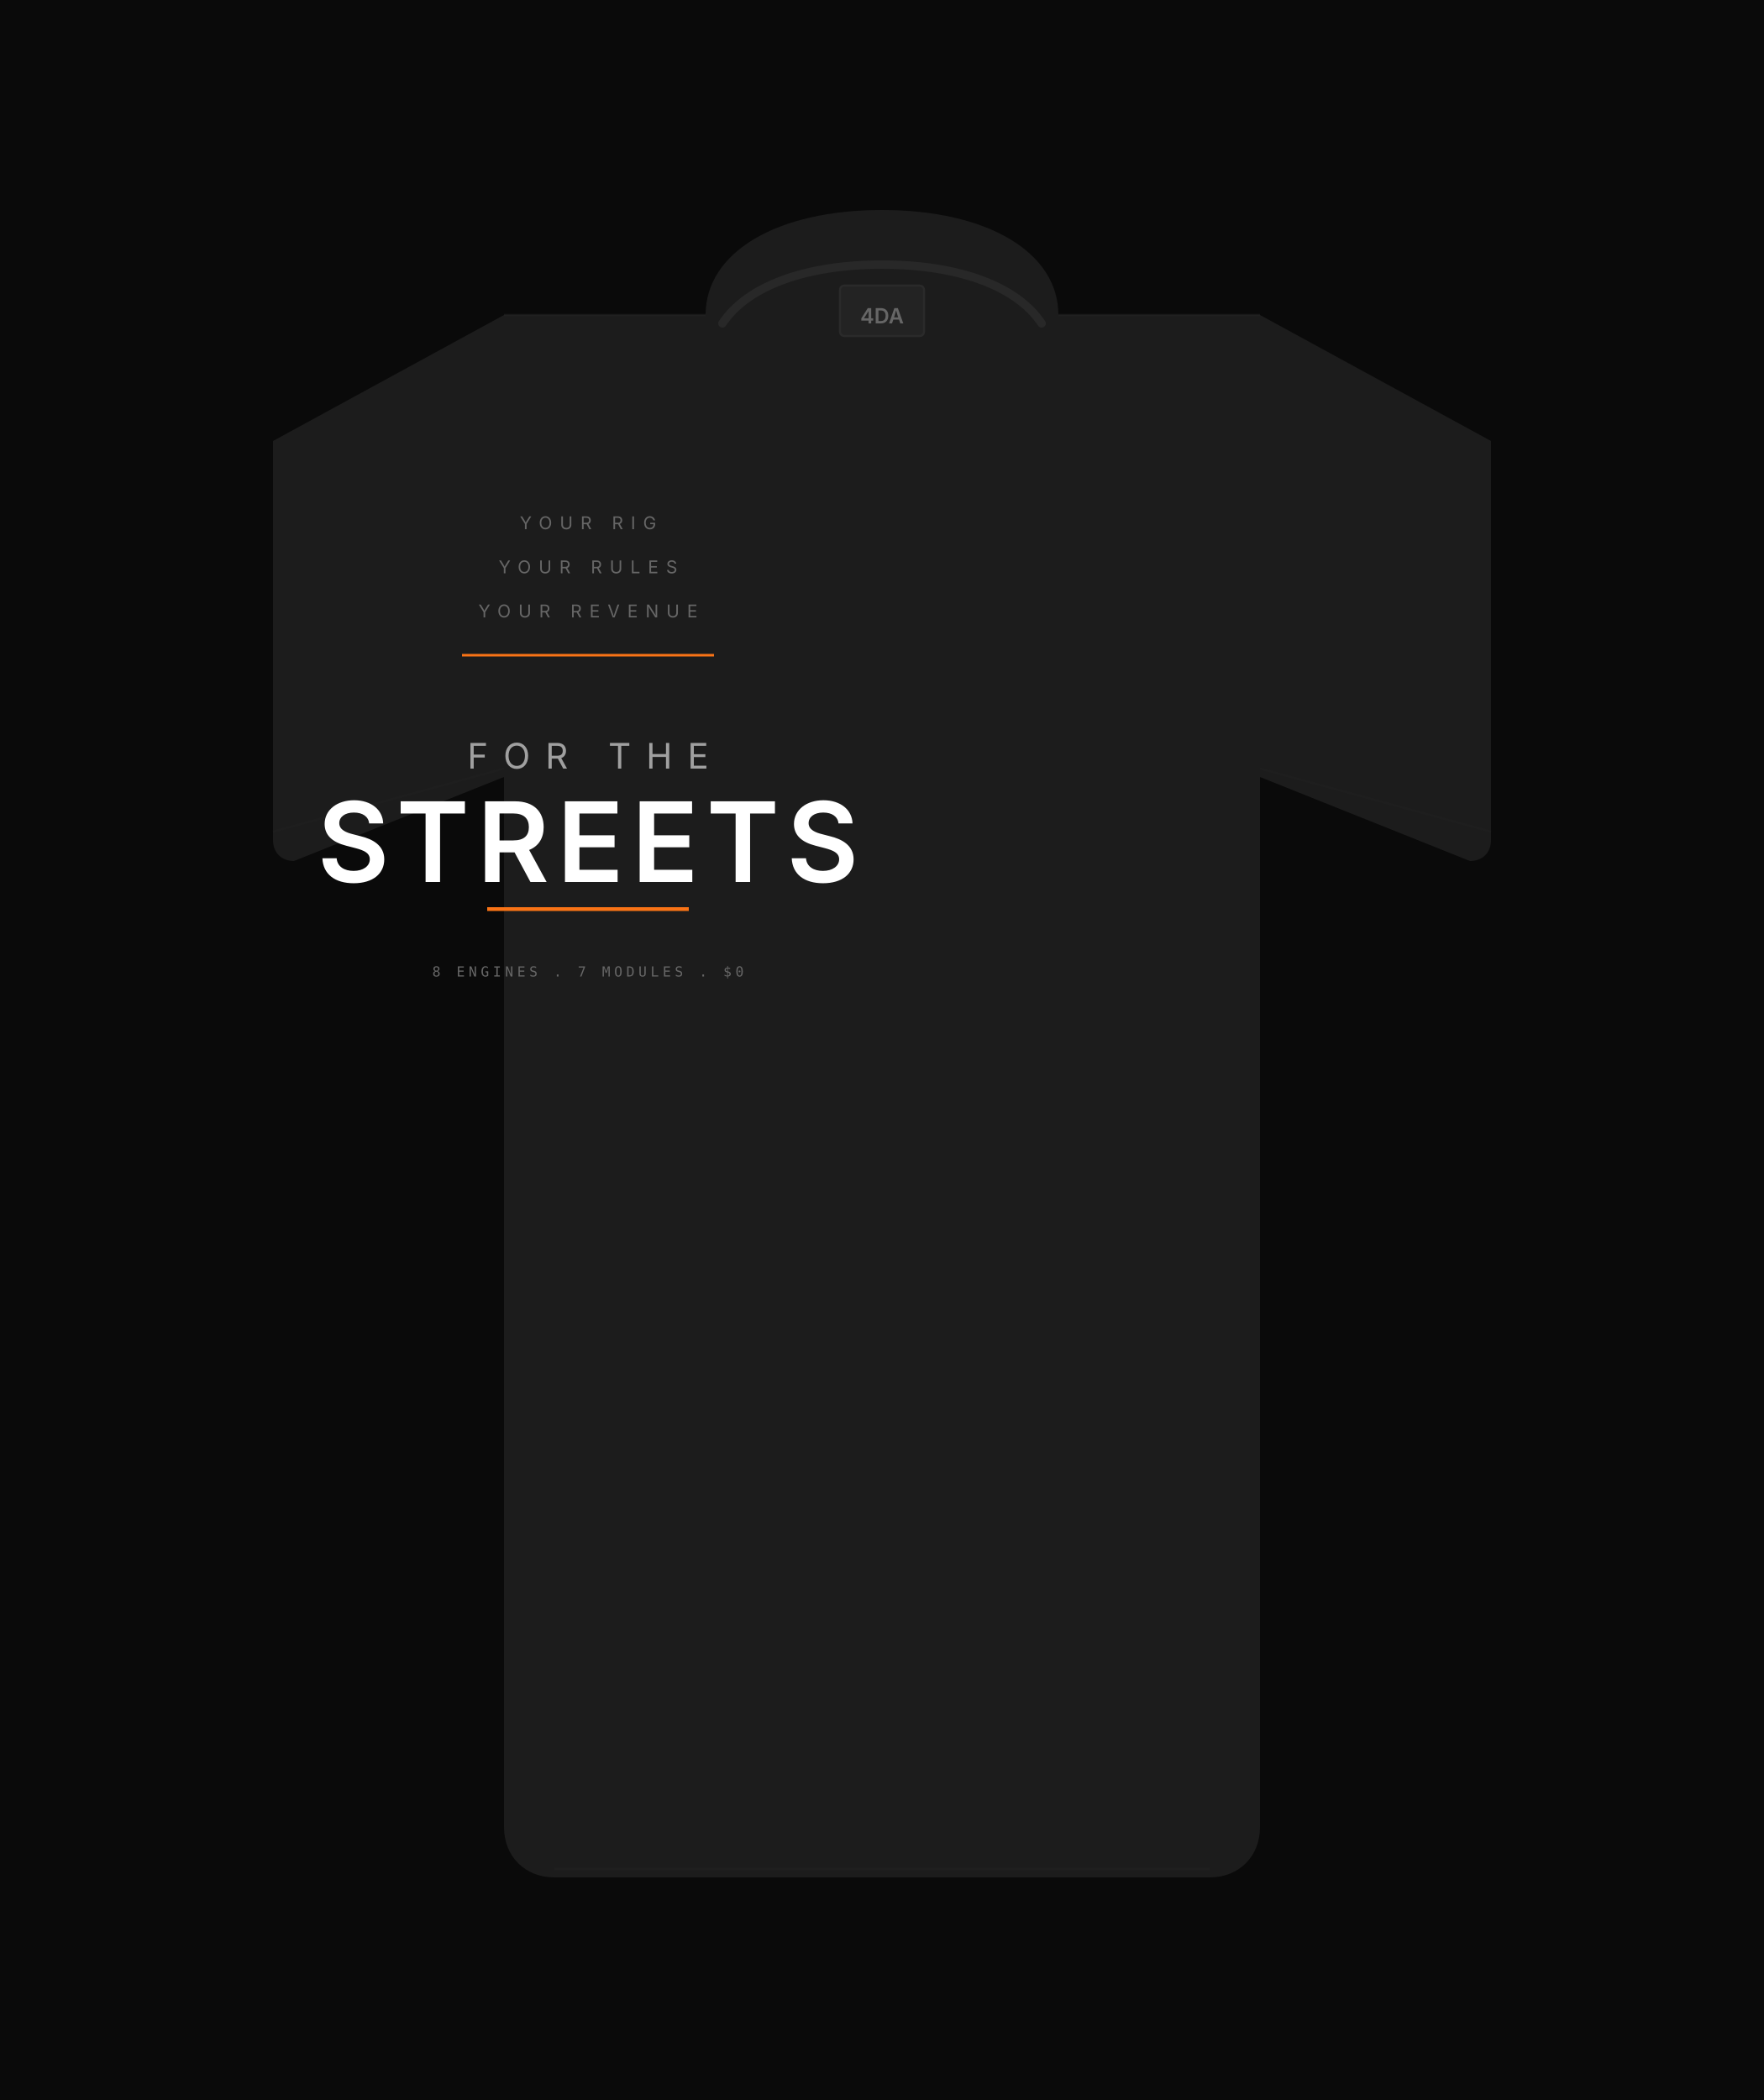
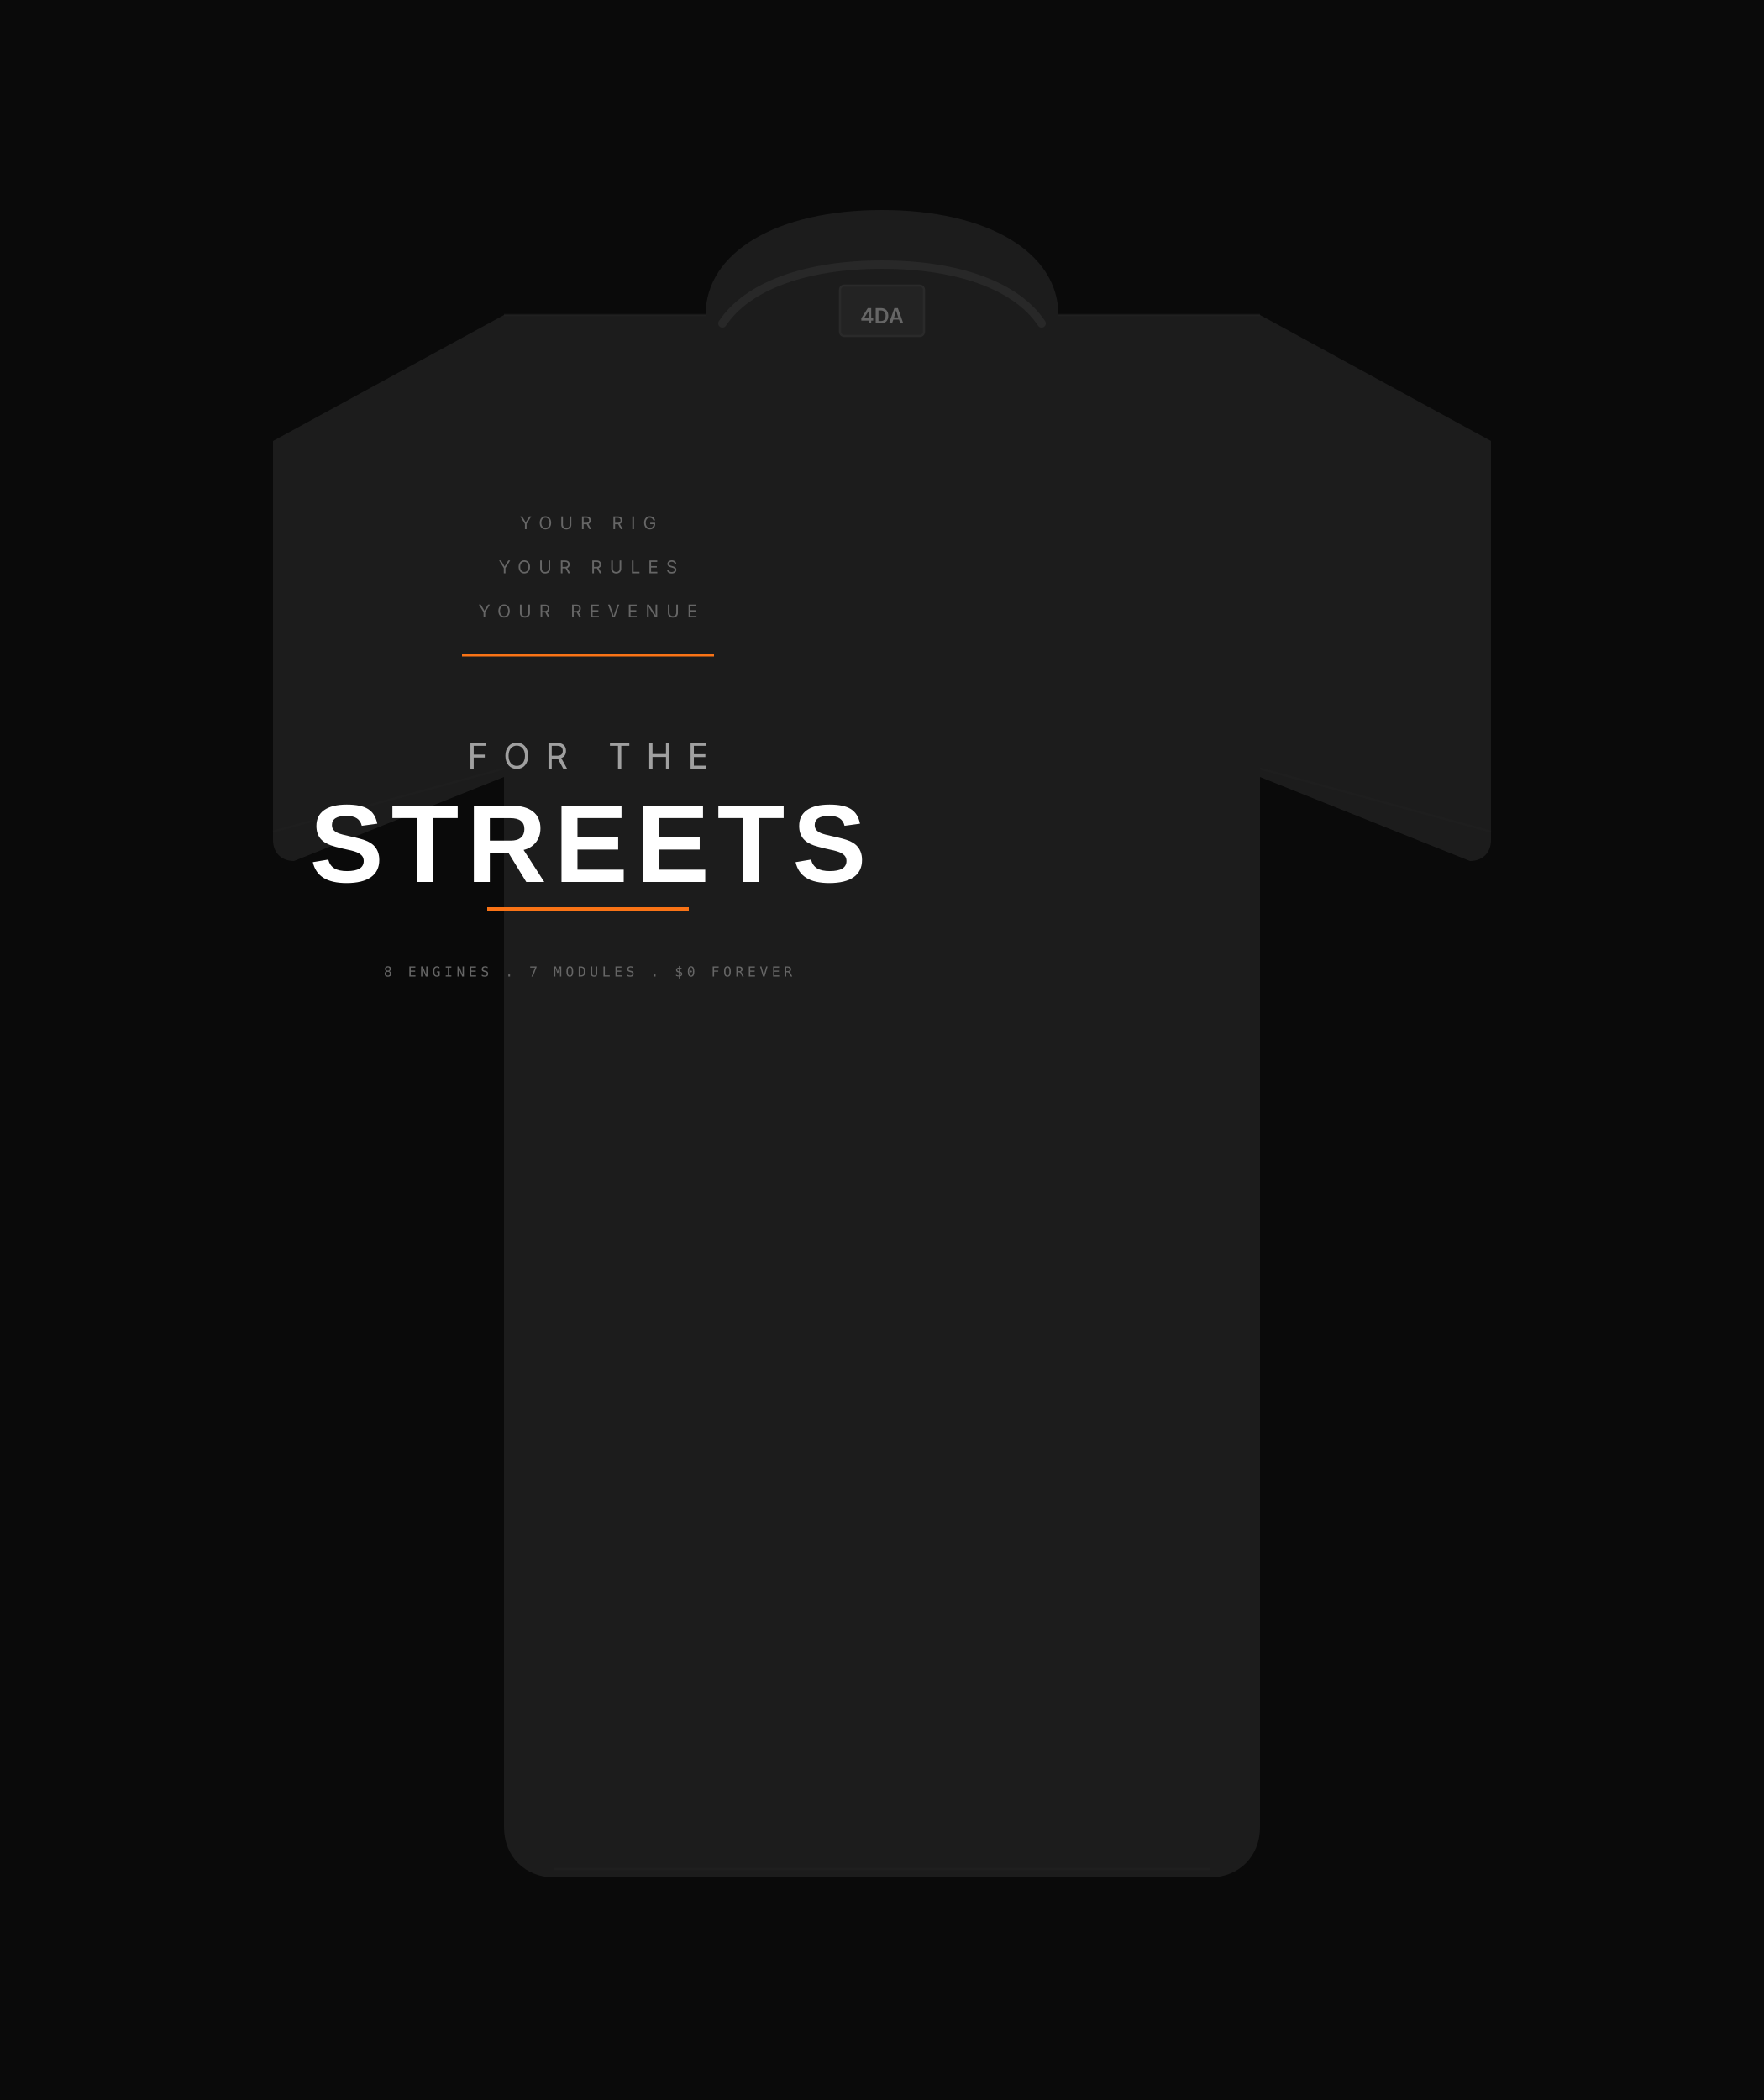
<svg xmlns="http://www.w3.org/2000/svg" viewBox="0 0 420 500">
  <rect width="420" height="500" fill="#0A0A0A" />
  <path d="M168,75 C168,60 185,50 210,50 C235,50 252,60 252,75 L300,75 L355,105 L355,200 C355,203 353,205 350,205 L300,185 L300,435 C300,442 295,447 288,447 L132,447 C125,447 120,442 120,435 L120,185 L70,205 C67,205 65,203 65,200 L65,105 L120,75 Z" fill="#1C1C1C" />
  <path d="M172,77 C178,68 192,63 210,63 C228,63 242,68 248,77" fill="none" stroke="#282828" stroke-width="2" stroke-linecap="round" />
  <line x1="120" y1="75" x2="168" y2="75" stroke="#232323" stroke-width="0.5" opacity="0.6" />
  <line x1="252" y1="75" x2="300" y2="75" stroke="#232323" stroke-width="0.5" opacity="0.6" />
  <line x1="65" y1="198" x2="120" y2="183" stroke="#232323" stroke-width="0.5" opacity="0.3" />
  <line x1="300" y1="183" x2="355" y2="198" stroke="#232323" stroke-width="0.5" opacity="0.3" />
  <line x1="132" y1="445" x2="288" y2="445" stroke="#232323" stroke-width="0.5" opacity="0.4" />
  <rect x="200" y="68" width="20" height="12" rx="1" fill="#232323" stroke="#2A2A2A" stroke-width="0.5" />
  <text x="210" y="77" text-anchor="middle" font-family="Inter, sans-serif" font-size="5" font-weight="600" fill="#666666">4DA</text>
  <g transform="translate(65,90) scale(0.30)">
    <text x="250" y="120" text-anchor="middle" font-family="Inter, -apple-system, sans-serif" font-size="14" letter-spacing="6" fill="#666666">YOUR RIG</text>
    <text x="250" y="155" text-anchor="middle" font-family="Inter, -apple-system, sans-serif" font-size="14" letter-spacing="6" fill="#666666">YOUR RULES</text>
    <text x="250" y="190" text-anchor="middle" font-family="Inter, -apple-system, sans-serif" font-size="14" letter-spacing="6" fill="#666666">YOUR REVENUE</text>
    <line x1="150" y1="220" x2="350" y2="220" stroke="#F97316" stroke-width="2" />
    <text x="250" y="310" text-anchor="middle" font-family="Inter, -apple-system, sans-serif" font-size="28" letter-spacing="12" fill="#A0A0A0">FOR THE</text>
-     <text x="250" y="400" text-anchor="middle" font-family="Inter, -apple-system, sans-serif" font-size="88" font-weight="600" letter-spacing="6" fill="#FFFFFF">STREETS</text>
+     <text x="250" y="400" text-anchor="middle" font-family="'Arial Black', 'Helvetica Neue', Arial, sans-serif" font-size="88" font-weight="900" letter-spacing="6" fill="#FFFFFF">STREETS</text>
    <rect x="170" y="420" width="160" height="3" fill="#F97316" />
-     <text x="250" y="475" text-anchor="middle" font-family="'JetBrains Mono', monospace" font-size="11" letter-spacing="3" fill="#666666">8 ENGINES . 7 MODULES . $0</text>
+     <text x="250" y="475" text-anchor="middle" font-family="'JetBrains Mono', monospace" font-size="11" letter-spacing="3" fill="#666666">8 ENGINES . 7 MODULES . $0 FOREVER</text>
  </g>
</svg>
